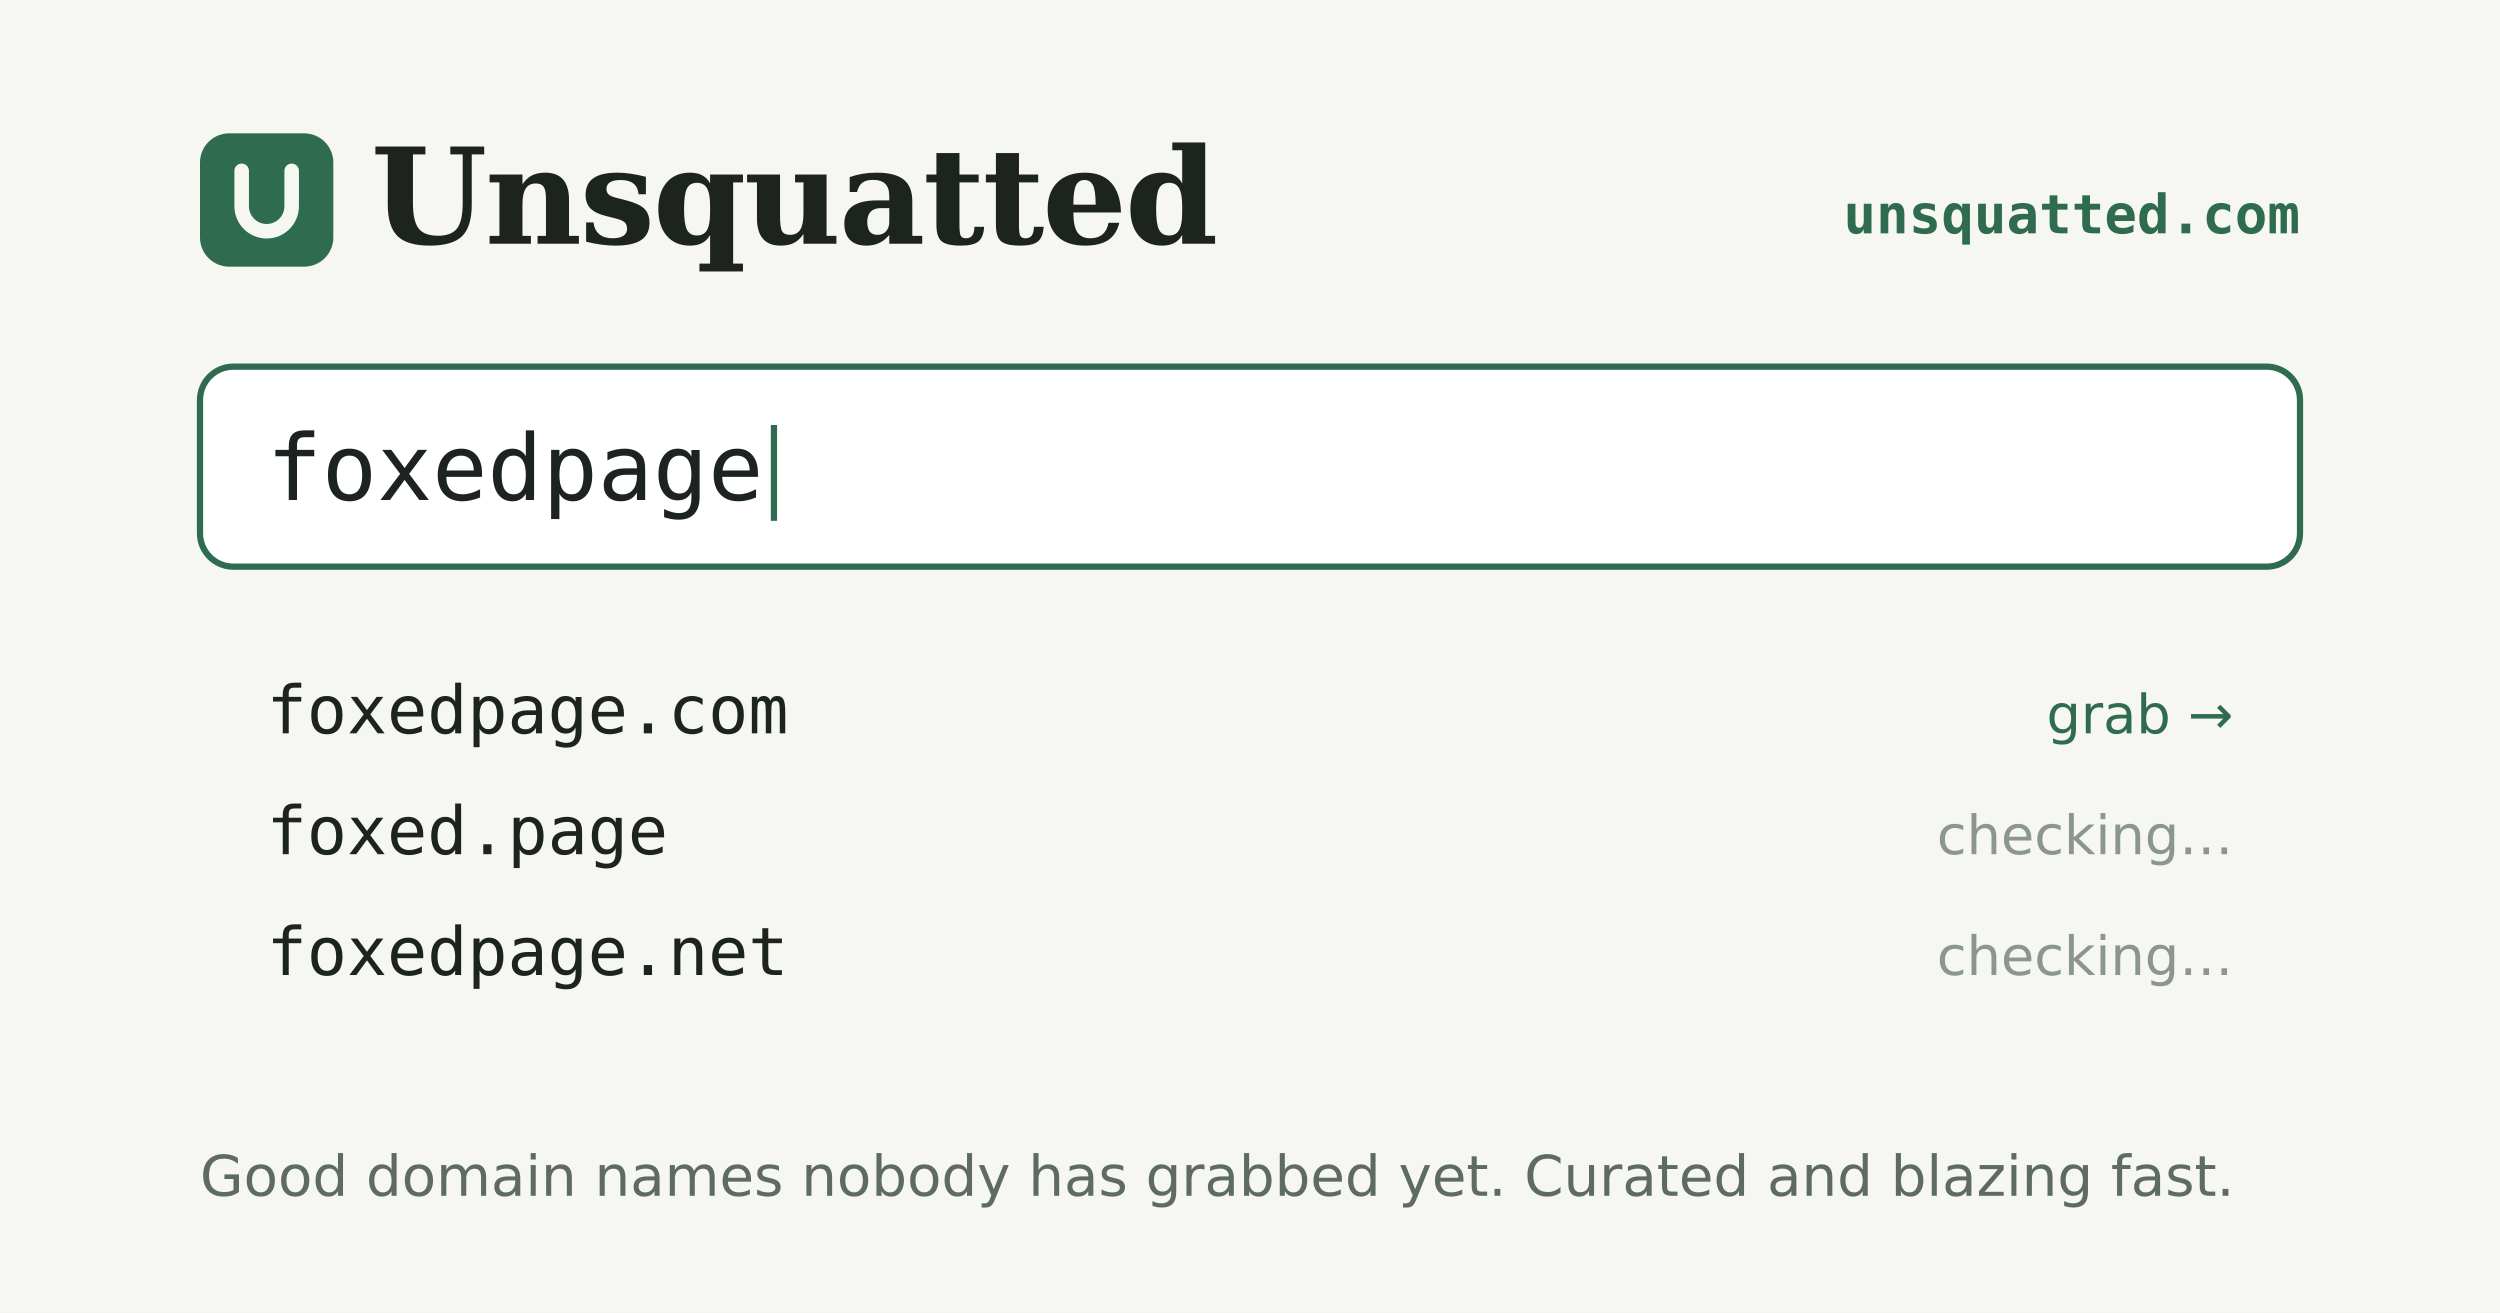
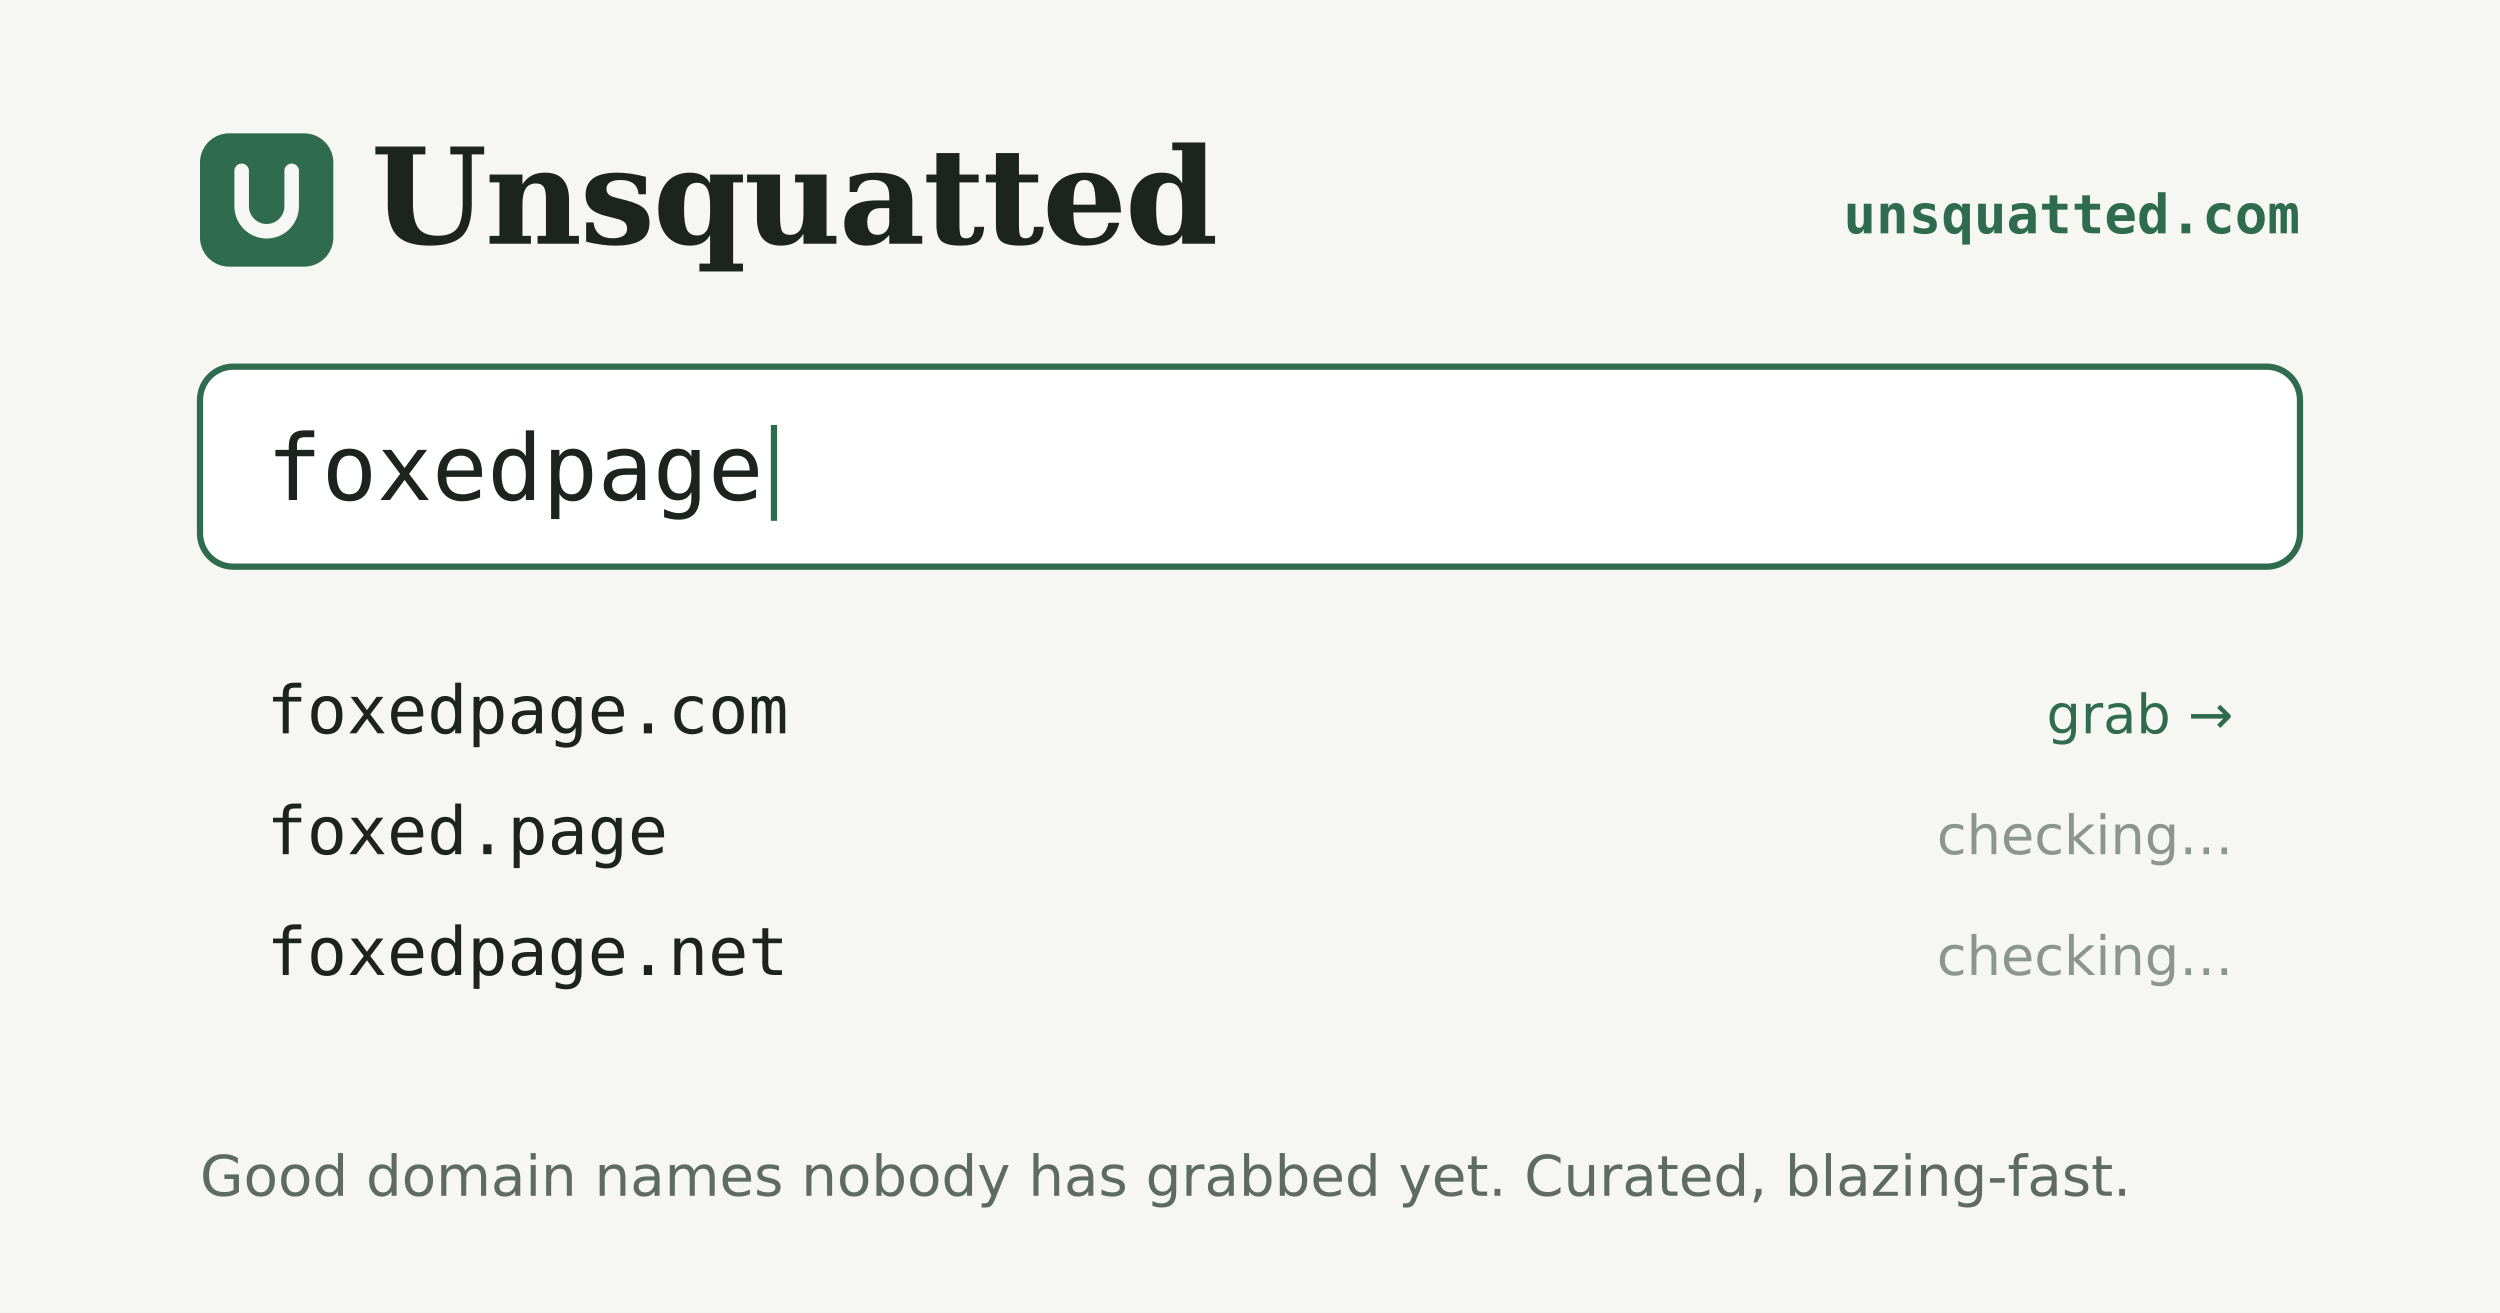
<svg xmlns="http://www.w3.org/2000/svg" viewBox="0 0 1200 630" width="1200" height="630">
  <rect width="1200" height="630" fill="#f6f7f2" />
  <rect x="96" y="64" width="64" height="64" rx="14.0" fill="#2f6b4f" />
  <path d="M116.00 82.00v17.00a12.00 12.00 0 0 0 24.00 0V82.00" fill="none" stroke="#f6f7f2" stroke-width="6.98" stroke-linecap="round" />
  <text x="178" y="117" font-family="Georgia, 'DejaVu Serif', serif" font-size="64" font-weight="700" letter-spacing="-1" fill="#1d2420">Unsquatted</text>
  <text x="1104" y="112" text-anchor="end" font-family="'DejaVu Sans Mono', monospace" font-size="26" font-weight="700" fill="#2f6b4f">unsquatted.com</text>
  <rect x="96" y="176" width="1008" height="96" rx="16" fill="#ffffff" stroke="#2f6b4f" stroke-width="3" />
  <text x="128" y="240" font-family="'DejaVu Sans Mono', monospace" font-size="44" fill="#1d2420">foxedpage</text>
  <rect x="370" y="204" width="3" height="46" fill="#2f6b4f" />
  <text x="128" y="352" font-family="'DejaVu Sans Mono', monospace" font-size="32" fill="#1d2420">foxedpage.com</text>
  <text x="1072" y="352" text-anchor="end" font-family="'DejaVu Sans', Arial, sans-serif" font-size="26" fill="#2f6b4f">grab →</text>
  <text x="128" y="410" font-family="'DejaVu Sans Mono', monospace" font-size="32" fill="#1d2420">foxed.page</text>
  <text x="1072" y="410" text-anchor="end" font-family="'DejaVu Sans', Arial, sans-serif" font-size="26" fill="#8a968f">checking…</text>
  <text x="128" y="468" font-family="'DejaVu Sans Mono', monospace" font-size="32" fill="#1d2420">foxedpage.net</text>
  <text x="1072" y="468" text-anchor="end" font-family="'DejaVu Sans', Arial, sans-serif" font-size="26" fill="#8a968f">checking…</text>
-   <text x="96" y="574" font-family="'DejaVu Sans', Arial, sans-serif" font-size="27" fill="#5d6b63">Good domain names nobody has grabbed yet. Curated and blazing fast.</text>
+   <text x="96" y="574" font-family="'DejaVu Sans', Arial, sans-serif" font-size="27" fill="#5d6b63">Good domain names nobody has grabbed yet. Curated, blazing-fast.</text>
</svg>
